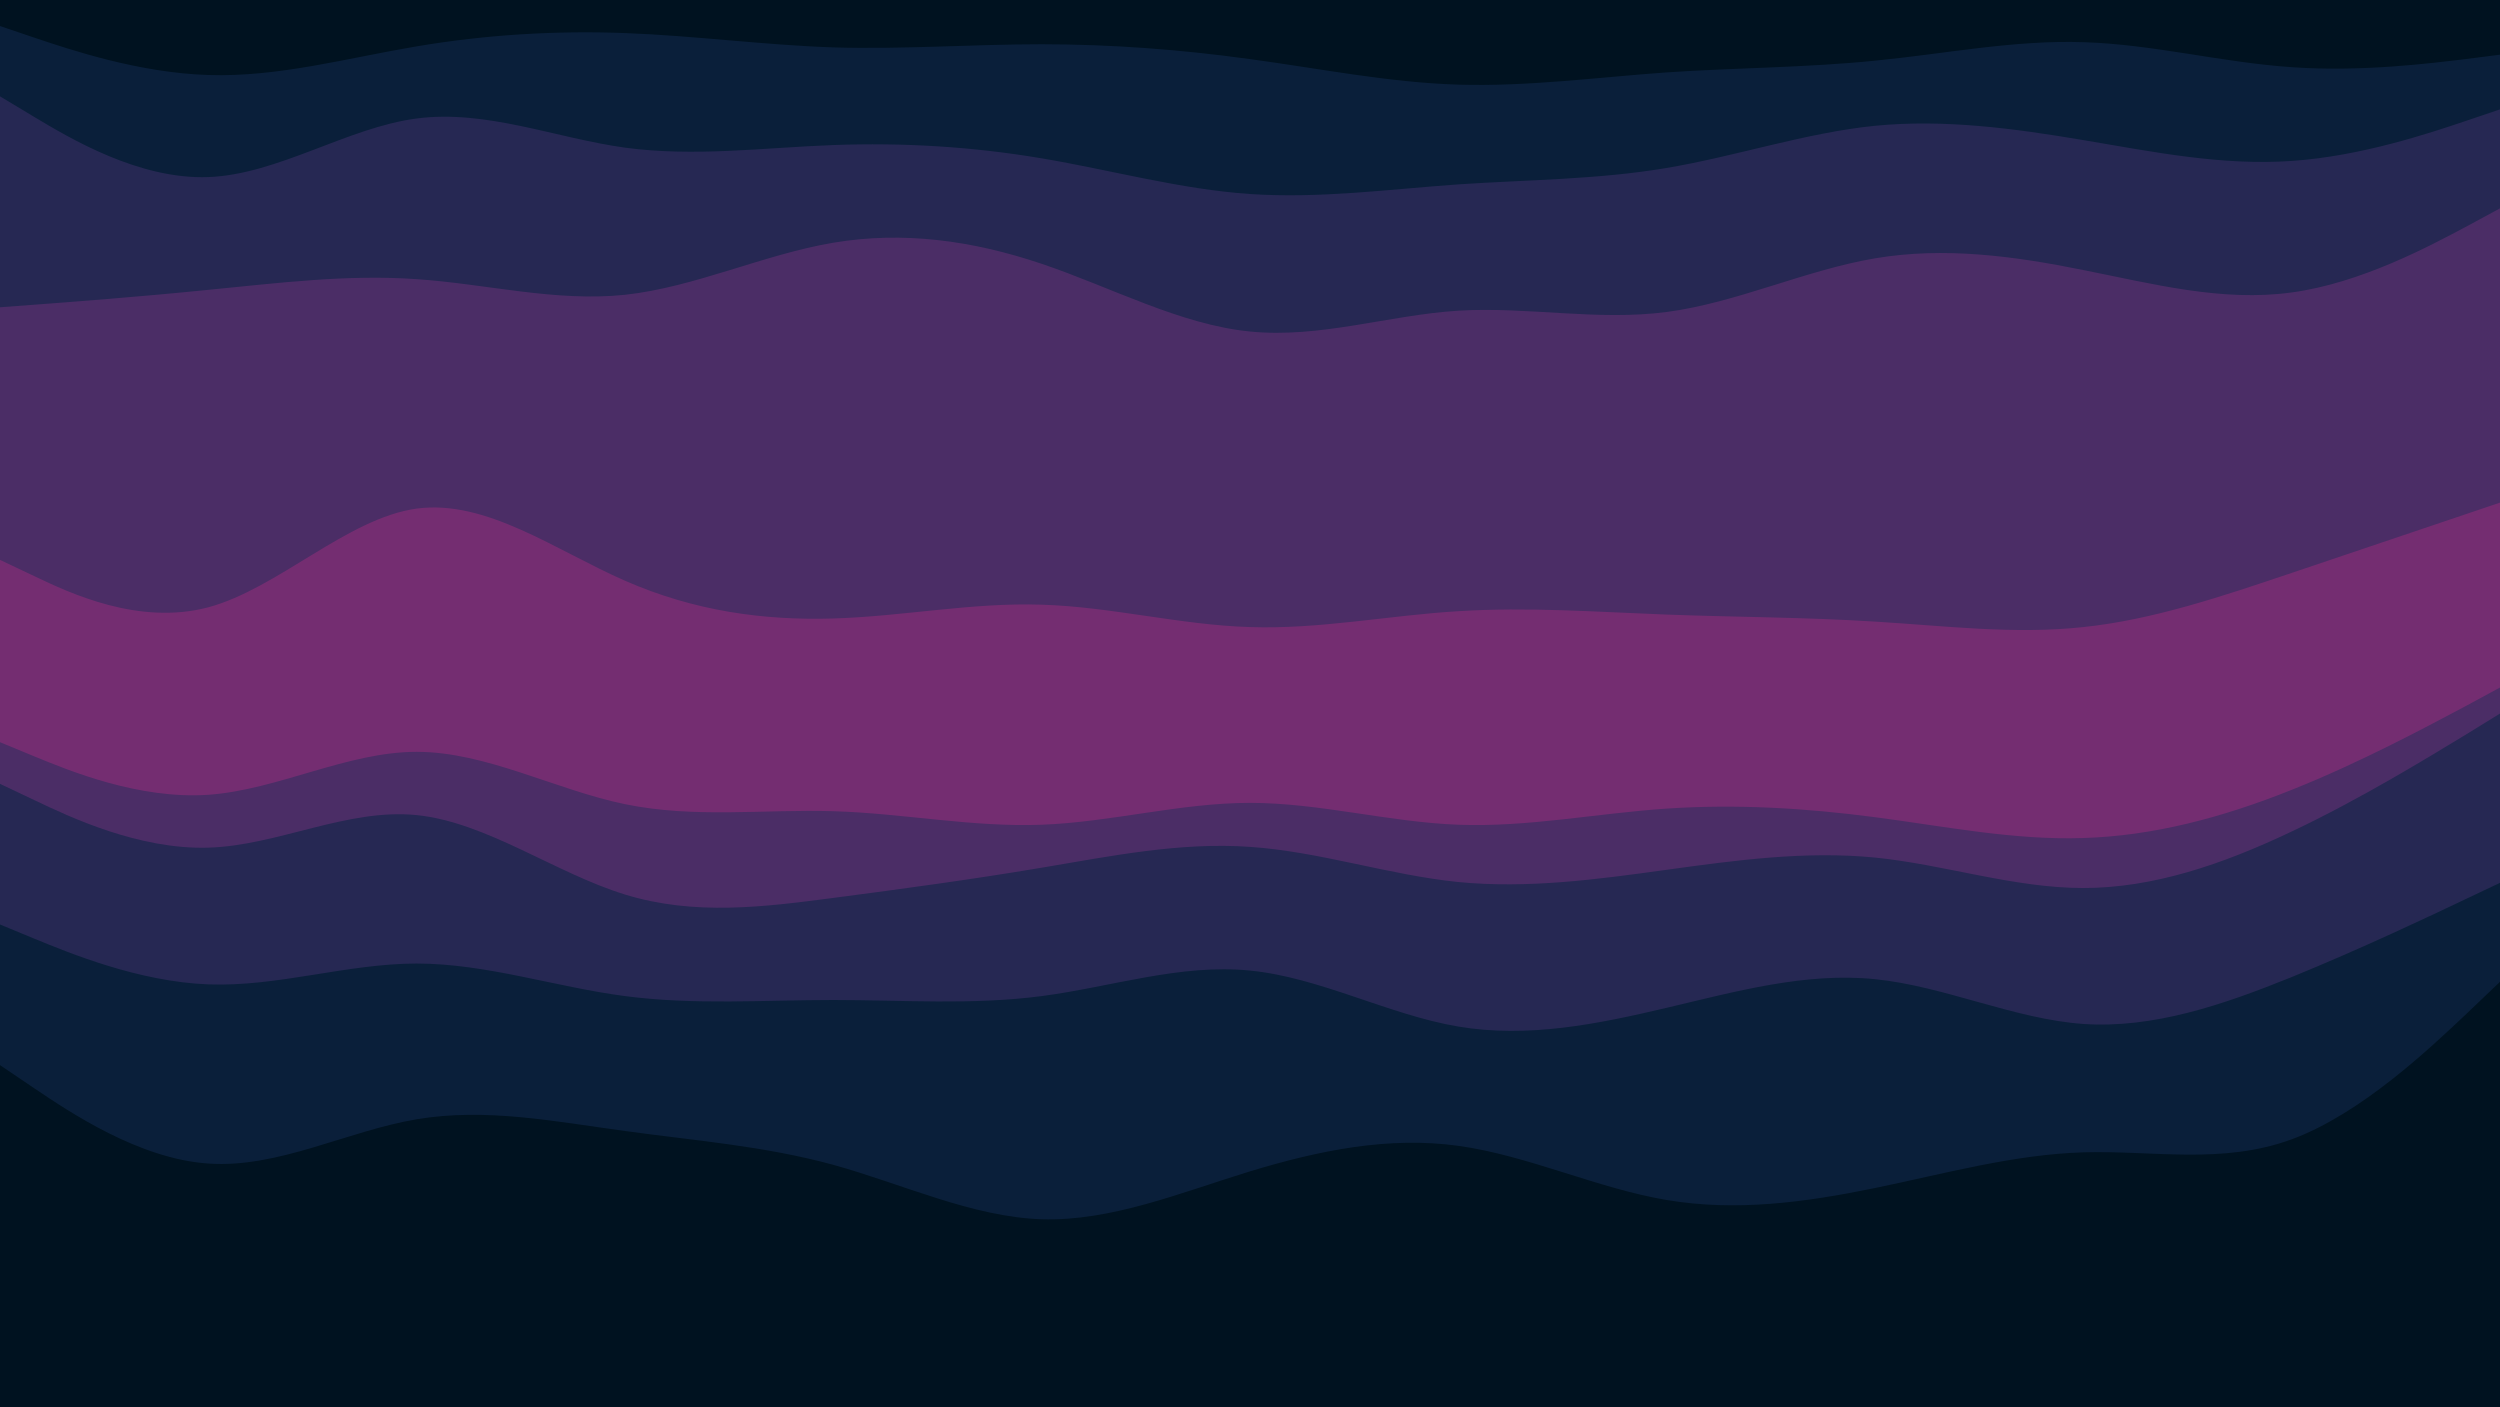
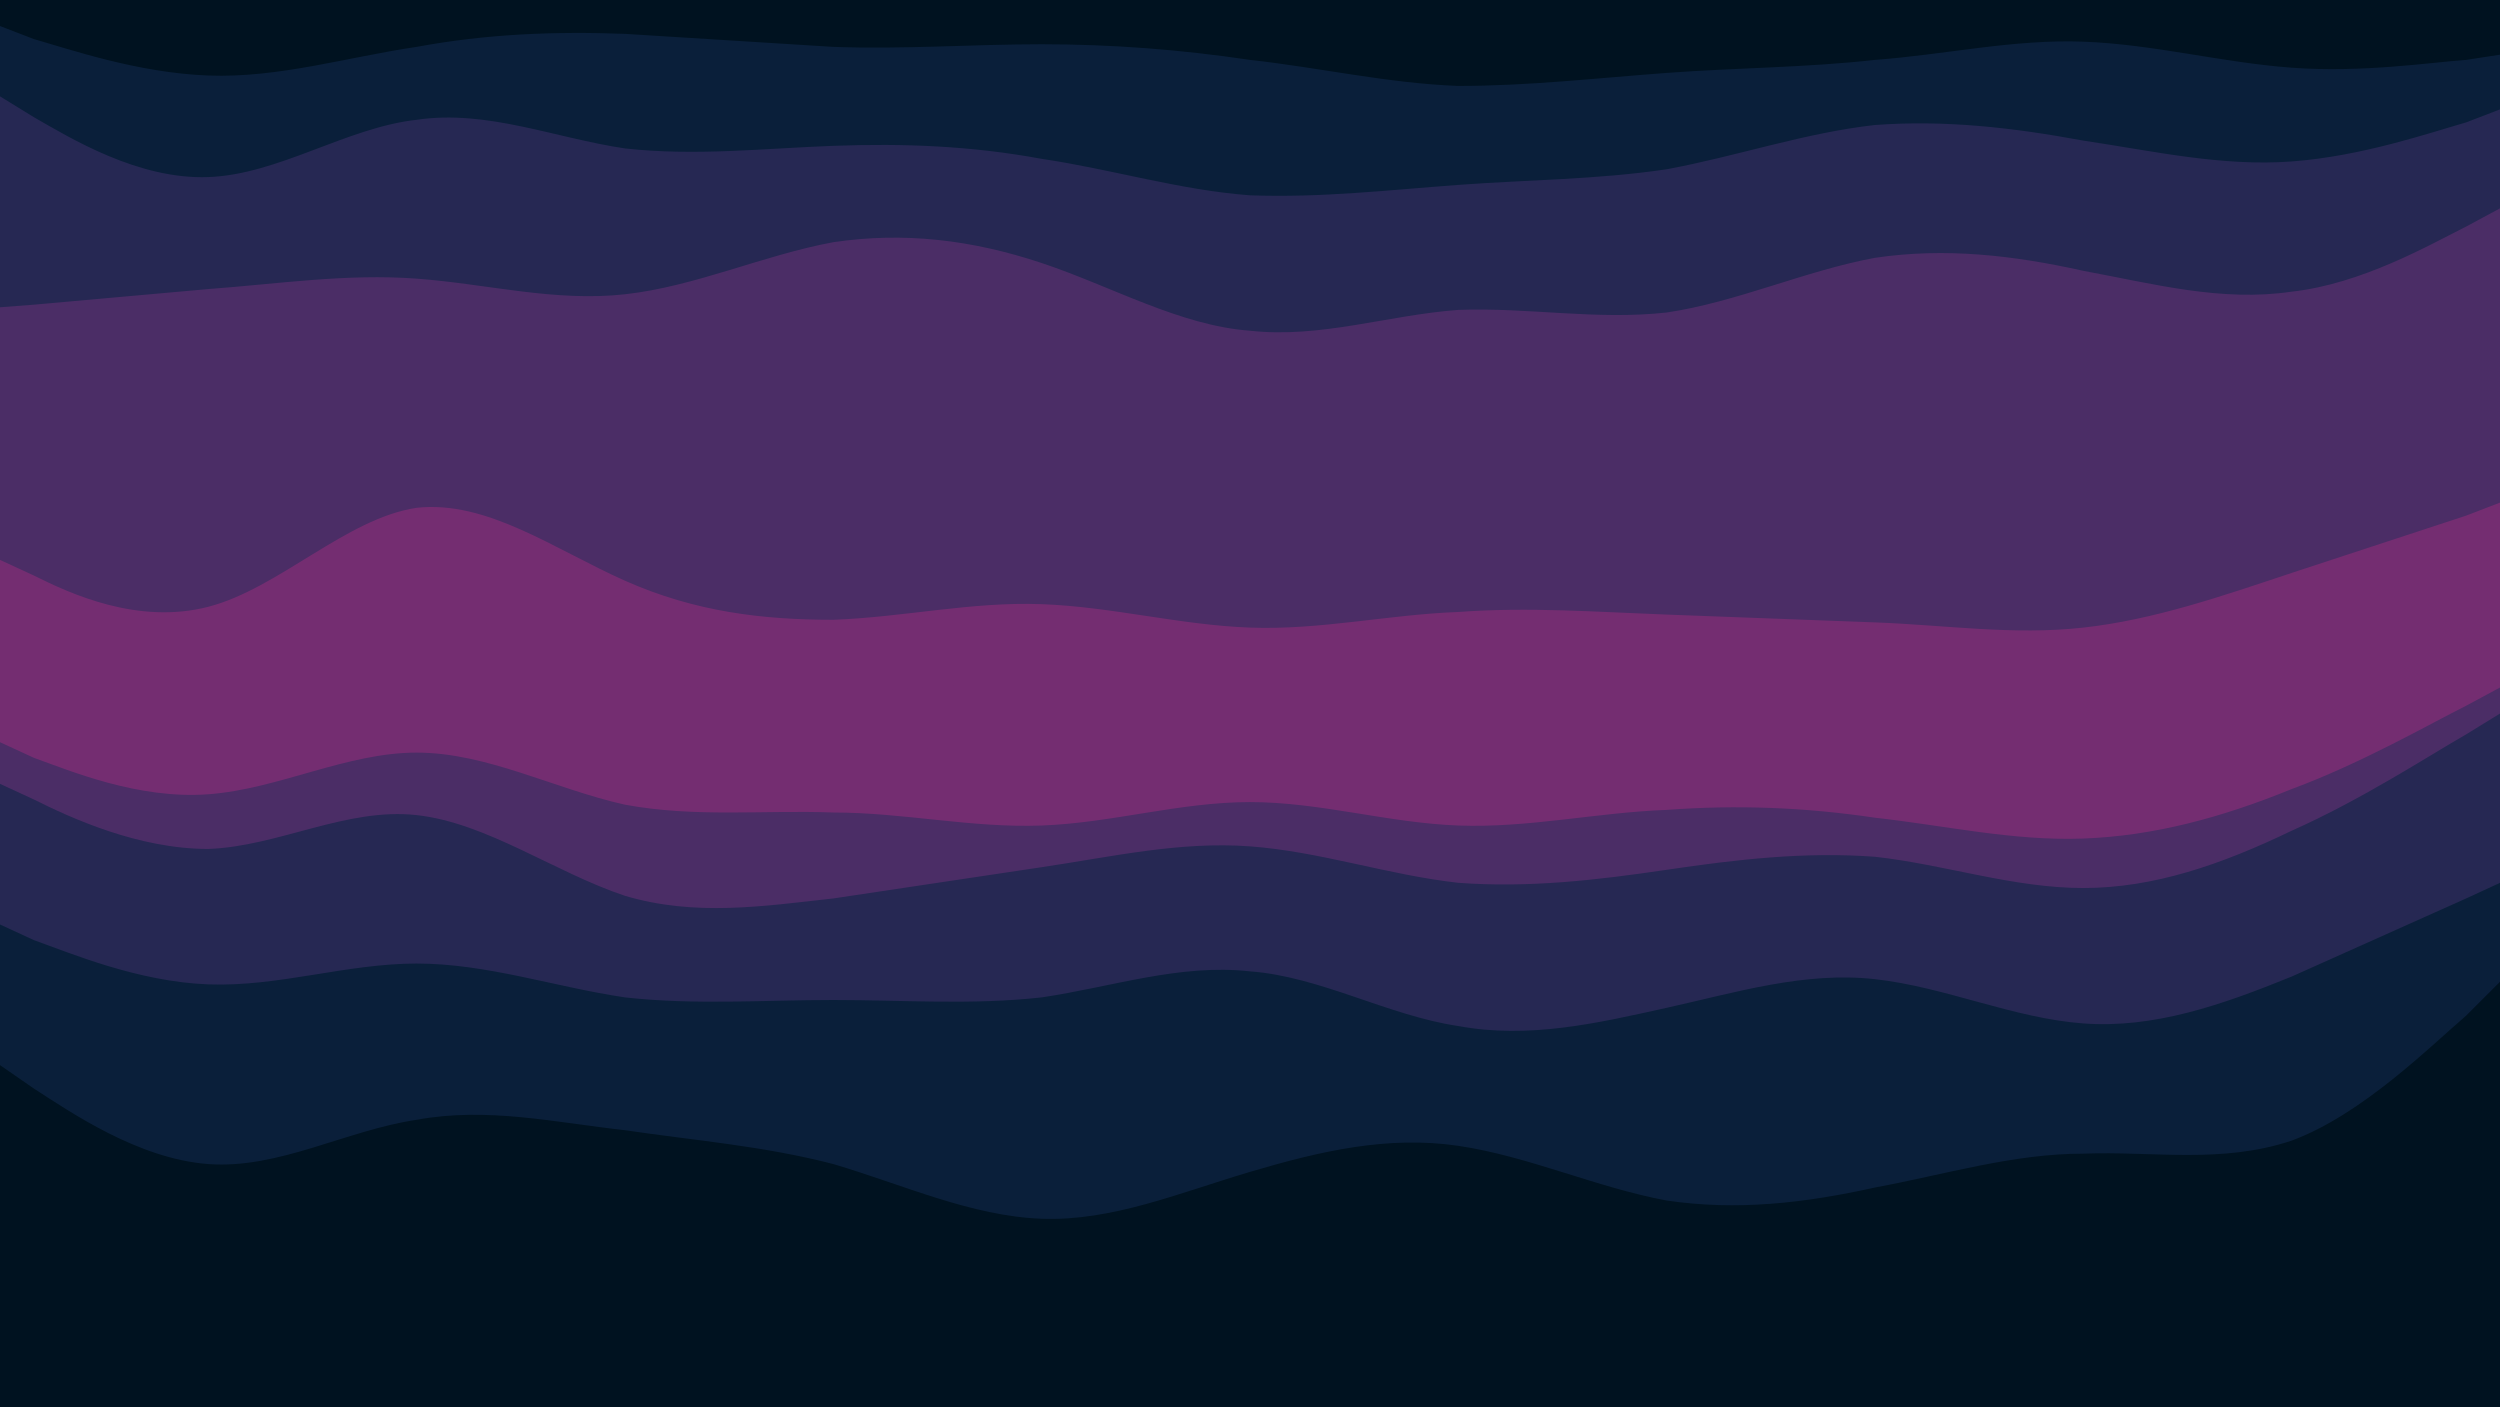
- <svg xmlns="http://www.w3.org/2000/svg" id="visual" viewBox="0 0 960 540" width="960" height="540" version="1.1">
-   <path d="M0 12L13.3 16.5C26.7 21 53.3 30 80 30.8C106.7 31.7 133.3 24.3 160 19.8C186.7 15.3 213.3 13.7 240 14.7C266.7 15.7 293.3 19.3 320 20.2C346.7 21 373.3 19 400 19C426.7 19 453.3 21 480 24.7C506.7 28.3 533.3 33.7 560 34.5C586.7 35.3 613.3 31.7 640 29.8C666.7 28 693.3 28 720 25.3C746.7 22.7 773.3 17.3 800 18.2C826.7 19 853.3 26 880 27.8C906.7 29.7 933.3 26.3 946.7 24.7L960 23L960 0L946.7 0C933.3 0 906.7 0 880 0C853.3 0 826.7 0 800 0C773.3 0 746.7 0 720 0C693.3 0 666.7 0 640 0C613.3 0 586.7 0 560 0C533.3 0 506.7 0 480 0C453.3 0 426.7 0 400 0C373.3 0 346.7 0 320 0C293.3 0 266.7 0 240 0C213.3 0 186.7 0 160 0C133.3 0 106.7 0 80 0C53.3 0 26.7 0 13.3 0L0 0Z" fill="#001220" />
-   <path d="M0 39L13.3 47C26.7 55 53.3 71 80 70C106.7 69 133.3 51 160 47.5C186.7 44 213.3 55 240 58.7C266.7 62.3 293.3 58.7 320 57.7C346.7 56.7 373.3 58.3 400 62.8C426.7 67.3 453.3 74.7 480 76.5C506.7 78.3 533.3 74.7 560 72.8C586.7 71 613.3 71 640 66.5C666.7 62 693.3 53 720 50.3C746.7 47.7 773.3 51.3 800 55.8C826.7 60.3 853.3 65.7 880 63.8C906.7 62 933.3 53 946.7 48.5L960 44L960 21L946.7 22.7C933.3 24.3 906.7 27.7 880 25.8C853.3 24 826.7 17 800 16.2C773.3 15.3 746.7 20.7 720 23.3C693.3 26 666.7 26 640 27.8C613.3 29.7 586.7 33.3 560 32.5C533.3 31.7 506.7 26.3 480 22.7C453.3 19 426.7 17 400 17C373.3 17 346.7 19 320 18.2C293.3 17.3 266.7 13.7 240 12.7C213.3 11.7 186.7 13.3 160 17.8C133.3 22.3 106.7 29.7 80 28.8C53.3 28 26.7 19 13.3 14.5L0 10Z" fill="#0a1f3a" />
-   <path d="M0 120L13.3 119C26.7 118 53.3 116 80 113.3C106.7 110.7 133.3 107.3 160 109.2C186.7 111 213.3 118 240 115.2C266.7 112.3 293.3 99.7 320 95.2C346.7 90.7 373.3 94.3 400 103.3C426.7 112.3 453.3 126.7 480 129.3C506.7 132 533.3 123 560 121.3C586.7 119.7 613.3 125.3 640 121.8C666.7 118.3 693.3 105.7 720 101.2C746.7 96.7 773.3 100.3 800 105.7C826.7 111 853.3 118 880 114.3C906.7 110.7 933.3 96.3 946.7 89.2L960 82L960 42L946.7 46.5C933.3 51 906.7 60 880 61.8C853.3 63.7 826.7 58.3 800 53.8C773.3 49.3 746.7 45.7 720 48.3C693.3 51 666.7 60 640 64.5C613.3 69 586.7 69 560 70.8C533.3 72.7 506.7 76.3 480 74.5C453.3 72.7 426.7 65.3 400 60.8C373.3 56.3 346.7 54.7 320 55.7C293.3 56.7 266.7 60.3 240 56.7C213.3 53 186.7 42 160 45.5C133.3 49 106.7 67 80 68C53.3 69 26.7 53 13.3 45L0 37Z" fill="#262853" />
-   <path d="M0 217L13.3 223.3C26.7 229.7 53.3 242.3 80 235.2C106.7 228 133.3 201 160 197.3C186.7 193.7 213.3 213.3 240 225C266.7 236.7 293.3 240.3 320 239.5C346.7 238.7 373.3 233.3 400 234.2C426.7 235 453.3 242 480 242.8C506.7 243.7 533.3 238.3 560 236.7C586.7 235 613.3 237 640 238C666.7 239 693.3 239 720 240.7C746.7 242.3 773.3 245.7 800 242.8C826.7 240 853.3 231 880 222C906.7 213 933.3 204 946.7 199.5L960 195L960 80L946.7 87.2C933.3 94.3 906.7 108.7 880 112.3C853.3 116 826.7 109 800 103.7C773.3 98.3 746.7 94.7 720 99.2C693.3 103.7 666.7 116.3 640 119.8C613.3 123.3 586.7 117.7 560 119.3C533.3 121 506.7 130 480 127.3C453.3 124.7 426.7 110.3 400 101.3C373.3 92.3 346.7 88.7 320 93.2C293.3 97.7 266.7 110.3 240 113.2C213.3 116 186.7 109 160 107.2C133.3 105.3 106.7 108.7 80 111.3C53.3 114 26.7 116 13.3 117L0 118Z" fill="#4b2d66" />
-   <path d="M0 233L13.3 239.3C26.7 245.7 53.3 258.3 80 256.5C106.7 254.7 133.3 238.3 160 237.5C186.7 236.7 213.3 251.3 240 259.5C266.7 267.7 293.3 269.3 320 268.3C346.7 267.3 373.3 263.7 400 263.7C426.7 263.7 453.3 267.3 480 268.3C506.7 269.3 533.3 267.7 560 265.8C586.7 264 613.3 262 640 263.7C666.7 265.3 693.3 270.7 720 273.3C746.7 276 773.3 276 800 273.3C826.7 270.7 853.3 265.3 880 256.3C906.7 247.3 933.3 234.7 946.7 228.3L960 222L960 193L946.7 197.5C933.3 202 906.7 211 880 220C853.3 229 826.7 238 800 240.8C773.3 243.7 746.7 240.3 720 238.7C693.3 237 666.7 237 640 236C613.3 235 586.7 233 560 234.7C533.3 236.3 506.7 241.7 480 240.8C453.3 240 426.7 233 400 232.2C373.3 231.3 346.7 236.7 320 237.5C293.3 238.3 266.7 234.7 240 223C213.3 211.3 186.7 191.7 160 195.3C133.3 199 106.7 226 80 233.2C53.3 240.3 26.7 227.7 13.3 221.3L0 215Z" fill="#742d71" />
-   <path d="M0 249L13.3 256.3C26.7 263.7 53.3 278.3 80 279.3C106.7 280.3 133.3 267.7 160 265.8C186.7 264 213.3 273 240 278.3C266.7 283.7 293.3 285.3 320 287.2C346.7 289 373.3 291 400 290.2C426.7 289.3 453.3 285.7 480 284.7C506.7 283.7 533.3 285.3 560 286.2C586.7 287 613.3 287 640 288.8C666.7 290.7 693.3 294.3 720 297C746.7 299.7 773.3 301.3 800 296.8C826.7 292.3 853.3 281.7 880 271C906.7 260.3 933.3 249.7 946.7 244.3L960 239L960 220L946.7 226.3C933.3 232.7 906.7 245.3 880 254.3C853.3 263.3 826.7 268.7 800 271.3C773.3 274 746.7 274 720 271.3C693.3 268.7 666.7 263.3 640 261.7C613.3 260 586.7 262 560 263.8C533.3 265.7 506.7 267.3 480 266.3C453.3 265.3 426.7 261.7 400 261.7C373.3 261.7 346.7 265.3 320 266.3C293.3 267.3 266.7 265.7 240 257.5C213.3 249.3 186.7 234.7 160 235.5C133.3 236.3 106.7 252.7 80 254.5C53.3 256.3 26.7 243.7 13.3 237.3L0 231Z" fill="#742d71" />
-   <path d="M0 287L13.3 292.5C26.7 298 53.3 309 80 307.2C106.7 305.3 133.3 290.7 160 290.7C186.7 290.7 213.3 305.3 240 310.8C266.7 316.3 293.3 312.7 320 313.5C346.7 314.3 373.3 319.7 400 318.7C426.7 317.7 453.3 310.3 480 310.3C506.7 310.3 533.3 317.7 560 318.7C586.7 319.7 613.3 314.3 640 312.5C666.7 310.7 693.3 312.3 720 315.8C746.7 319.3 773.3 324.7 800 323.8C826.7 323 853.3 316 880 305.3C906.7 294.7 933.3 280.3 946.7 273.2L960 266L960 237L946.7 242.3C933.3 247.7 906.7 258.3 880 269C853.3 279.7 826.7 290.3 800 294.8C773.3 299.3 746.7 297.7 720 295C693.3 292.3 666.7 288.7 640 286.8C613.3 285 586.7 285 560 284.2C533.3 283.3 506.7 281.7 480 282.7C453.3 283.7 426.7 287.3 400 288.2C373.3 289 346.7 287 320 285.2C293.3 283.3 266.7 281.7 240 276.3C213.3 271 186.7 262 160 263.8C133.3 265.7 106.7 278.3 80 277.3C53.3 276.3 26.7 261.7 13.3 254.3L0 247Z" fill="#742d71" />
-   <path d="M0 303L13.3 309.3C26.7 315.7 53.3 328.3 80 327.5C106.7 326.7 133.3 312.3 160 315C186.7 317.7 213.3 337.3 240 345.5C266.7 353.7 293.3 350.3 320 346.8C346.7 343.3 373.3 339.7 400 335.2C426.7 330.7 453.3 325.3 480 327.2C506.7 329 533.3 338 560 340.7C586.7 343.3 613.3 339.7 640 336C666.7 332.3 693.3 328.7 720 331.3C746.7 334 773.3 343 800 343C826.7 343 853.3 334 880 321.3C906.7 308.7 933.3 292.3 946.7 284.2L960 276L960 264L946.7 271.2C933.3 278.3 906.7 292.7 880 303.3C853.3 314 826.7 321 800 321.8C773.3 322.7 746.7 317.3 720 313.8C693.3 310.3 666.7 308.7 640 310.5C613.3 312.3 586.7 317.7 560 316.7C533.3 315.7 506.7 308.3 480 308.3C453.3 308.3 426.7 315.7 400 316.7C373.3 317.7 346.7 312.3 320 311.5C293.3 310.7 266.7 314.3 240 308.8C213.3 303.3 186.7 288.7 160 288.7C133.3 288.7 106.7 303.3 80 305.2C53.3 307 26.7 296 13.3 290.5L0 285Z" fill="#4b2d66" />
-   <path d="M0 357L13.3 362.5C26.7 368 53.3 379 80 380C106.7 381 133.3 372 160 372C186.7 372 213.3 381 240 384.5C266.7 388 293.3 386 320 386C346.7 386 373.3 388 400 384.5C426.7 381 453.3 372 480 374.7C506.7 377.3 533.3 391.7 560 396.2C586.7 400.7 613.3 395.3 640 389C666.7 382.7 693.3 375.3 720 378C746.7 380.7 773.3 393.3 800 395.2C826.7 397 853.3 388 880 377.2C906.7 366.3 933.3 353.7 946.7 347.3L960 341L960 274L946.7 282.2C933.3 290.3 906.7 306.7 880 319.3C853.3 332 826.7 341 800 341C773.3 341 746.7 332 720 329.3C693.3 326.7 666.7 330.3 640 334C613.3 337.7 586.7 341.3 560 338.7C533.3 336 506.7 327 480 325.2C453.3 323.3 426.7 328.7 400 333.2C373.3 337.7 346.7 341.3 320 344.8C293.3 348.3 266.7 351.7 240 343.5C213.3 335.3 186.7 315.7 160 313C133.3 310.3 106.7 324.7 80 325.5C53.3 326.3 26.7 313.7 13.3 307.3L0 301Z" fill="#262853" />
-   <path d="M0 411L13.3 420C26.7 429 53.3 447 80 448.8C106.7 450.7 133.3 436.3 160 431.8C186.7 427.3 213.3 432.7 240 436.3C266.7 440 293.3 442 320 449.3C346.7 456.7 373.3 469.3 400 470.2C426.7 471 453.3 460 480 451.8C506.7 443.7 533.3 438.3 560 442C586.7 445.7 613.3 458.3 640 462.8C666.7 467.3 693.3 463.7 720 458.2C746.7 452.7 773.3 445.3 800 444.5C826.7 443.7 853.3 449.3 880 439.5C906.7 429.7 933.3 404.3 946.7 391.7L960 379L960 339L946.7 345.3C933.3 351.7 906.7 364.3 880 375.2C853.3 386 826.7 395 800 393.2C773.3 391.3 746.7 378.7 720 376C693.3 373.3 666.7 380.7 640 387C613.3 393.3 586.7 398.7 560 394.2C533.3 389.7 506.7 375.3 480 372.7C453.3 370 426.7 379 400 382.5C373.3 386 346.7 384 320 384C293.3 384 266.7 386 240 382.5C213.3 379 186.7 370 160 370C133.3 370 106.7 379 80 378C53.3 377 26.7 366 13.3 360.5L0 355Z" fill="#0a1f3a" />
-   <path d="M0 541L13.3 541C26.7 541 53.3 541 80 541C106.7 541 133.3 541 160 541C186.7 541 213.3 541 240 541C266.7 541 293.3 541 320 541C346.7 541 373.3 541 400 541C426.7 541 453.3 541 480 541C506.7 541 533.3 541 560 541C586.7 541 613.3 541 640 541C666.7 541 693.3 541 720 541C746.7 541 773.3 541 800 541C826.7 541 853.3 541 880 541C906.7 541 933.3 541 946.7 541L960 541L960 377L946.7 389.7C933.3 402.3 906.7 427.7 880 437.5C853.3 447.3 826.7 441.7 800 442.5C773.3 443.3 746.7 450.7 720 456.2C693.3 461.7 666.7 465.3 640 460.8C613.3 456.3 586.7 443.7 560 440C533.3 436.3 506.7 441.7 480 449.8C453.3 458 426.7 469 400 468.2C373.3 467.3 346.7 454.7 320 447.3C293.3 440 266.7 438 240 434.3C213.3 430.7 186.7 425.3 160 429.8C133.3 434.3 106.7 448.7 80 446.8C53.3 445 26.7 427 13.3 418L0 409Z" fill="#001220" />
+ <svg xmlns="http://www.w3.org/2000/svg" viewBox="0 0 960 540">
+   <path fill="#001220" d="M0 12l13 5c14 4 40 13 67 14s53-7 80-11c27-5 53-6 80-5l80 5c27 1 53-1 80-1s53 2 80 6c27 3 53 9 80 10 27 0 53-3 80-5s53-2 80-5c27-2 53-8 80-7s53 8 80 10 53-2 67-3l13-2V0H0z" />
+   <path fill="#0a1f3a" d="M0 39l13 8c14 8 40 24 67 23s53-19 80-22c27-4 53 7 80 11 27 3 53 0 80-1s53 0 80 5c27 4 53 12 80 14 27 1 53-2 80-4s53-2 80-6c27-5 53-14 80-17 27-2 53 1 80 6 27 4 53 10 80 8s53-11 67-15l13-5V21l-13 2c-14 1-40 5-67 3s-53-9-80-10-53 5-80 7c-27 3-53 3-80 5s-53 5-80 5c-27-1-53-7-80-10-27-4-53-6-80-6s-53 2-80 1l-80-5c-27-1-53 0-80 5-27 4-53 12-80 11S27 19 13 15L0 10z" />
+   <path fill="#262853" d="M0 120l13-1 67-6c27-2 53-6 80-4s53 9 80 6 53-15 80-20c27-4 53-1 80 8s53 24 80 26c27 3 53-6 80-8 27-1 53 4 80 1 27-4 53-16 80-21 27-4 53-1 80 5 27 5 53 12 80 8 27-3 53-18 67-25l13-7V42l-13 5c-14 4-40 13-67 15s-53-4-80-8c-27-5-53-8-80-6-27 3-53 12-80 17-27 4-53 4-80 6s-53 5-80 4c-27-2-53-10-80-14-27-5-53-6-80-5s-53 4-80 1c-27-4-53-15-80-11-27 3-53 21-80 22S27 53 13 45L0 37z" />
+   <path fill="#4b2d66" d="M0 217l13 6c14 7 40 19 67 12s53-34 80-38c27-3 53 16 80 28s53 15 80 15c27-1 53-7 80-6s53 8 80 9 53-5 80-6c27-2 53 0 80 1l80 3c27 1 53 5 80 2s53-12 80-21l67-22 13-5V80l-13 7c-14 7-40 22-67 25-27 4-53-3-80-8-27-6-53-9-80-5-27 5-53 17-80 21-27 3-53-2-80-1-27 2-53 11-80 8-27-2-53-17-80-26s-53-12-80-8c-27 5-53 17-80 20s-53-4-80-6-53 2-80 4l-67 6-13 1z" />
+   <path fill="#742d71" d="M0 233l13 6c14 7 40 19 67 18 27-2 53-19 80-19 27-1 53 13 80 22 27 8 53 9 80 8s53-4 80-4 53 3 80 4 53 0 80-2 53-4 80-2c27 1 53 7 80 9a396 396 0 00227-45l13-6v-29l-13 5-67 22c-27 9-53 18-80 21s-53-1-80-2l-80-3c-27-1-53-3-80-1-27 1-53 7-80 6s-53-8-80-9-53 5-80 6c-27 0-53-3-80-15s-53-31-80-28c-27 4-53 31-80 38s-53-5-67-12l-13-6z" />
+   <path fill="#742d71" d="M0 249l13 7c14 8 40 22 67 23s53-11 80-13 53 7 80 12c27 6 53 7 80 9s53 4 80 3l80-5c27-1 53 0 80 1l80 3 80 8c27 3 53 4 80 0 27-5 53-15 80-26l67-27 13-5v-19l-13 6c-14 7-40 19-67 28a357 357 0 01-160 17c-27-2-53-8-80-9-27-2-53 0-80 2s-53 3-80 2-53-4-80-4-53 3-80 4-53 0-80-8c-27-9-53-23-80-22-27 0-53 17-80 19-27 1-53-11-67-18l-13-6z" />
+   <path fill="#742d71" d="M0 287l13 6c14 5 40 16 67 14s53-16 80-16 53 14 80 20c27 5 53 2 80 3 27 0 53 6 80 5s53-9 80-9 53 8 80 9 53-5 80-6c27-2 53-1 80 3 27 3 53 9 80 8s53-8 80-19c27-10 53-25 67-32l13-7v-29l-13 5-67 27c-27 11-53 21-80 26-27 4-53 3-80 0l-80-8-80-3c-27-1-53-2-80-1l-80 5c-27 1-53-1-80-3s-53-3-80-9c-27-5-53-14-80-12s-53 14-80 13-53-15-67-23l-13-7z" />
+   <path fill="#4b2d66" d="M0 303l13 6c14 7 40 19 67 19 27-1 53-16 80-13s53 22 80 31c27 8 53 4 80 1l80-12c27-4 53-10 80-8s53 11 80 14c27 2 53-1 80-5s53-7 80-5c27 3 53 12 80 12s53-9 80-22c27-12 53-29 67-37l13-8v-12l-13 7c-14 7-40 22-67 32-27 11-53 18-80 19s-53-5-80-8c-27-4-53-5-80-3-27 1-53 7-80 6s-53-9-80-9-53 8-80 9-53-5-80-5c-27-1-53 2-80-3-27-6-53-20-80-20s-53 14-80 16-53-9-67-14l-13-6z" />
+   <path fill="#262853" d="M0 357l13 6c14 5 40 16 67 17s53-8 80-8 53 9 80 13c27 3 53 1 80 1s53 2 80-1c27-4 53-13 80-10 27 2 53 17 80 21 27 5 53-1 80-7s53-14 80-11 53 15 80 17 53-7 80-18l67-30 13-6v-67l-13 8c-14 8-40 25-67 37-27 13-53 22-80 22s-53-9-80-12c-27-2-53 1-80 5s-53 7-80 5c-27-3-53-12-80-14s-53 4-80 8l-80 12c-27 3-53 7-80-1-27-9-53-28-80-31s-53 12-80 13c-27 0-53-12-67-19l-13-6z" />
+   <path fill="#0a1f3a" d="M0 411l13 9c14 9 40 27 67 29s53-13 80-17c27-5 53 1 80 4 27 4 53 6 80 13 27 8 53 20 80 21s53-10 80-18 53-14 80-10 53 16 80 21c27 4 53 1 80-5 27-5 53-13 80-13 27-1 53 4 80-5 27-10 53-36 67-48l13-13v-40l-13 6-67 30c-27 11-53 20-80 18s-53-14-80-17-53 5-80 11-53 12-80 7c-27-4-53-19-80-21-27-3-53 6-80 10-27 3-53 1-80 1s-53 2-80-1c-27-4-53-13-80-13s-53 9-80 8-53-12-67-17l-13-6z" />
+   <path fill="#001220" d="M0 541h960V377l-13 13c-14 12-40 38-67 48-27 9-53 4-80 5-27 0-53 8-80 13-27 6-53 9-80 5-27-5-53-17-80-21s-53 2-80 10-53 19-80 18-53-13-80-21c-27-7-53-9-80-13-27-3-53-9-80-4-27 4-53 19-80 17s-53-20-67-29l-13-9z" />
</svg>
